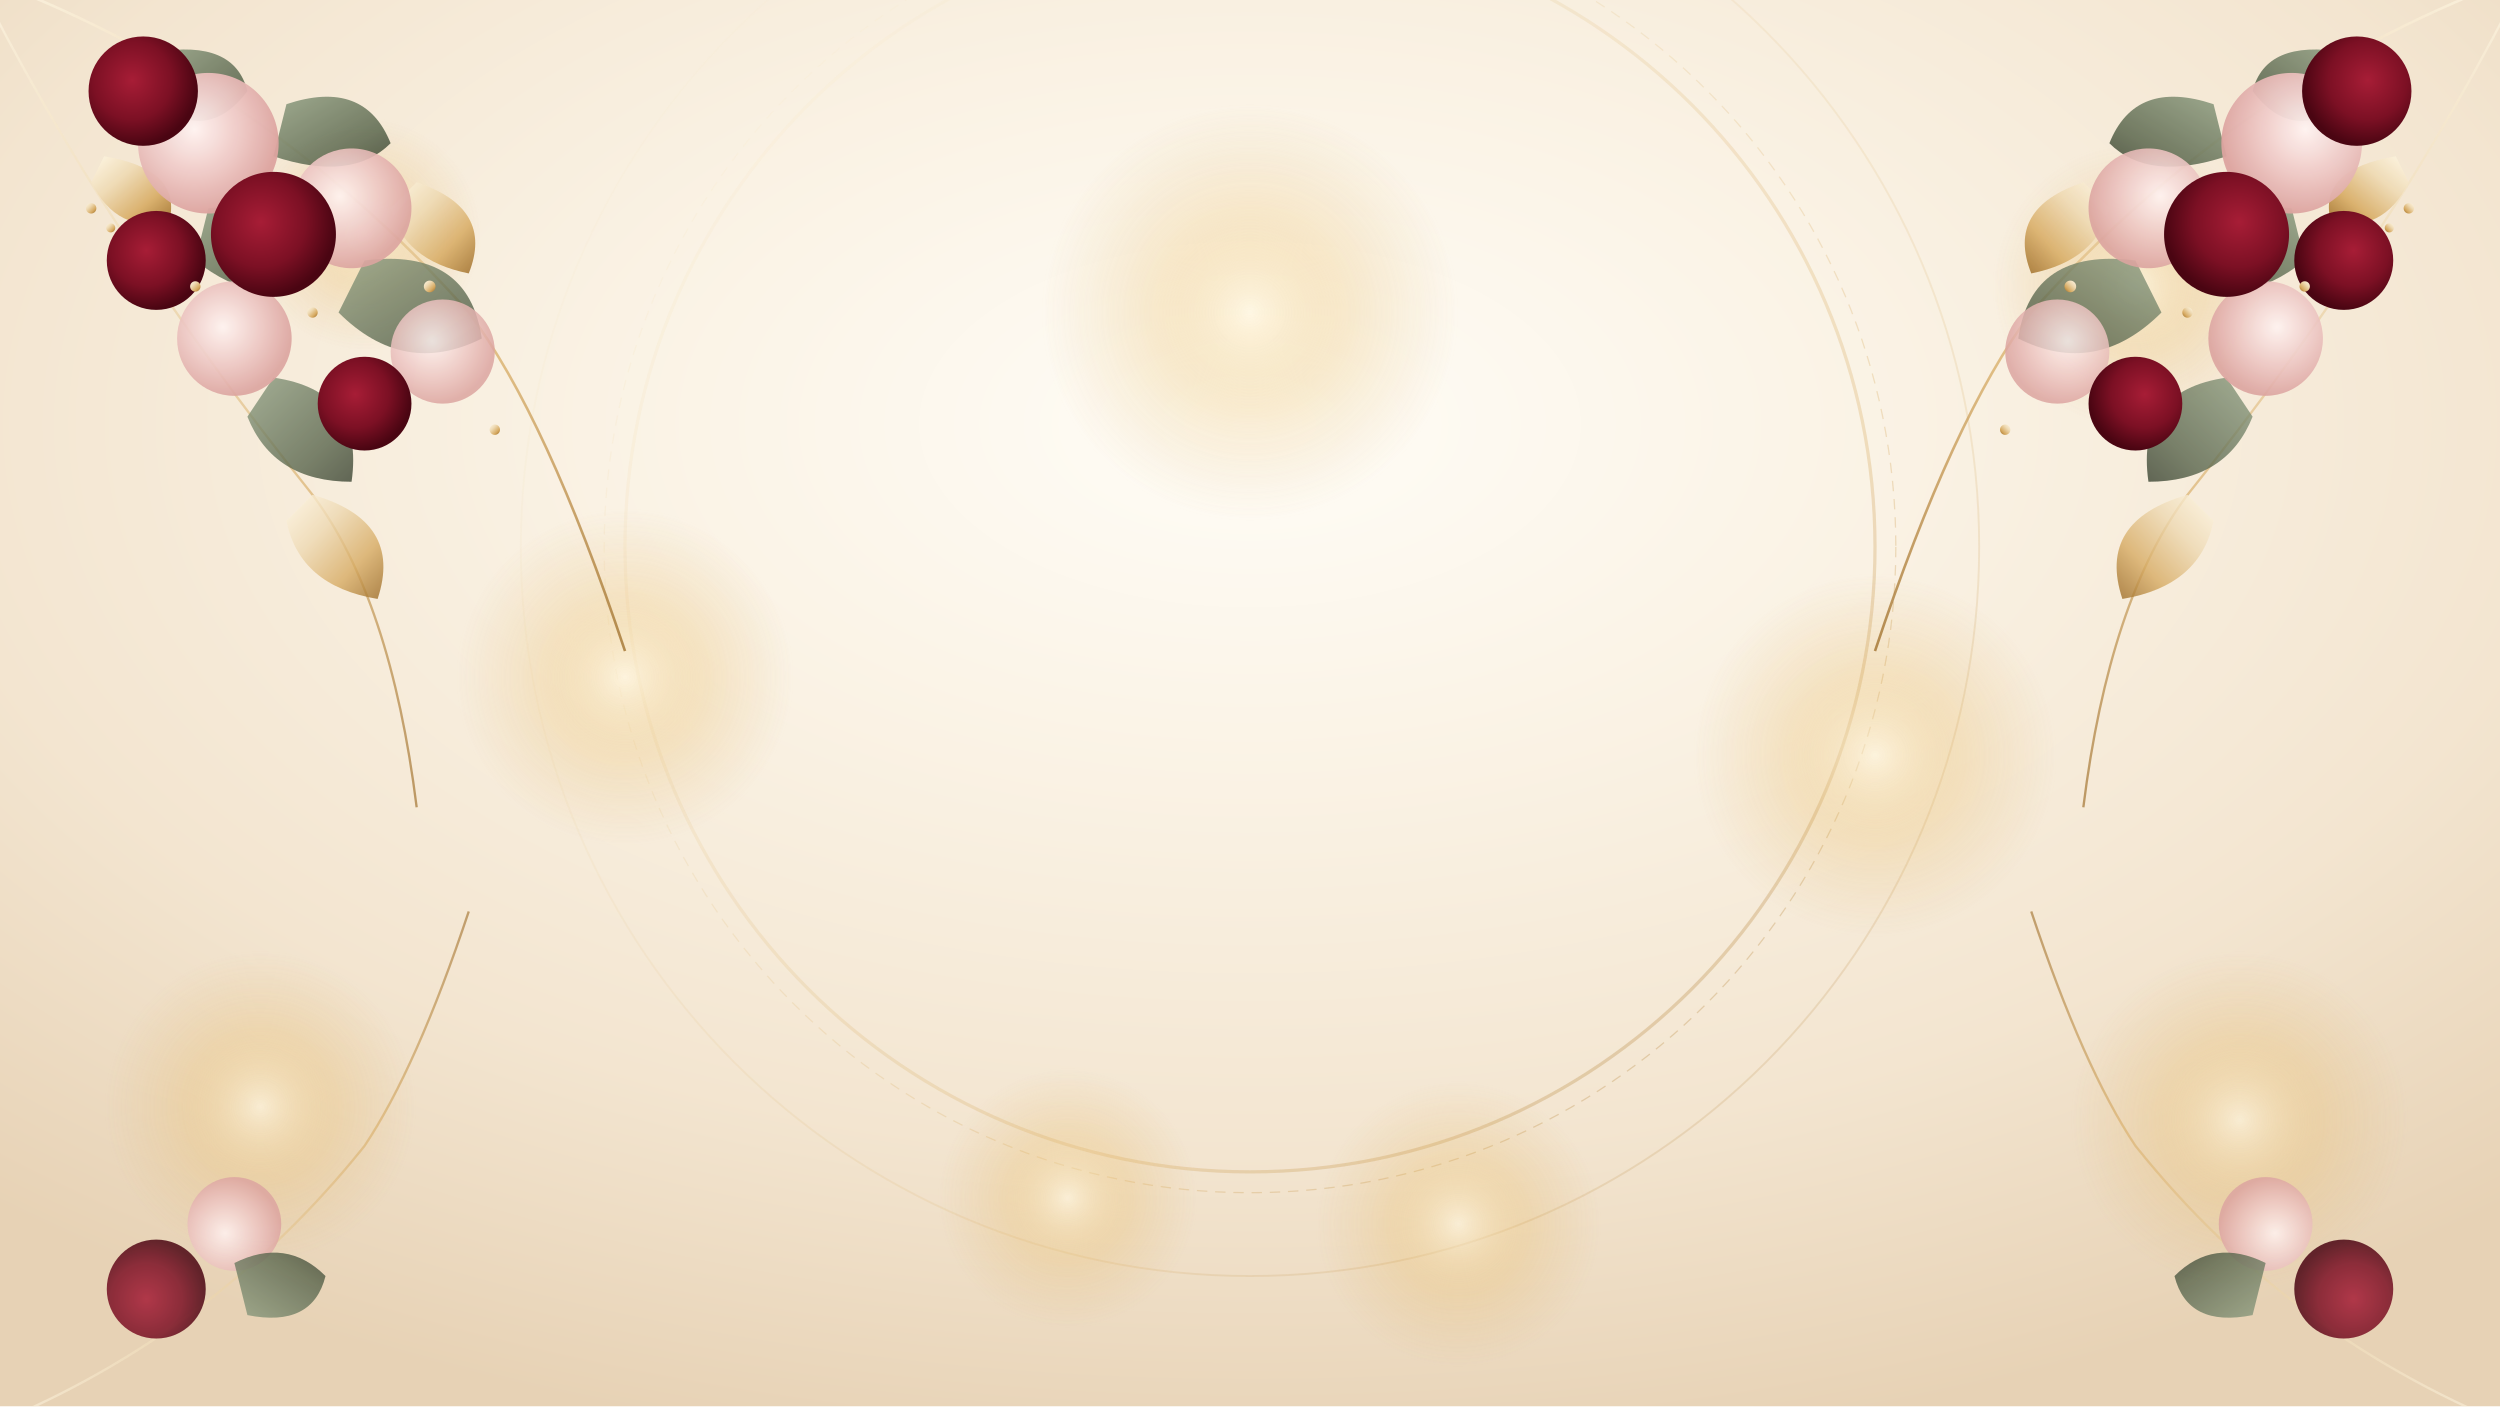
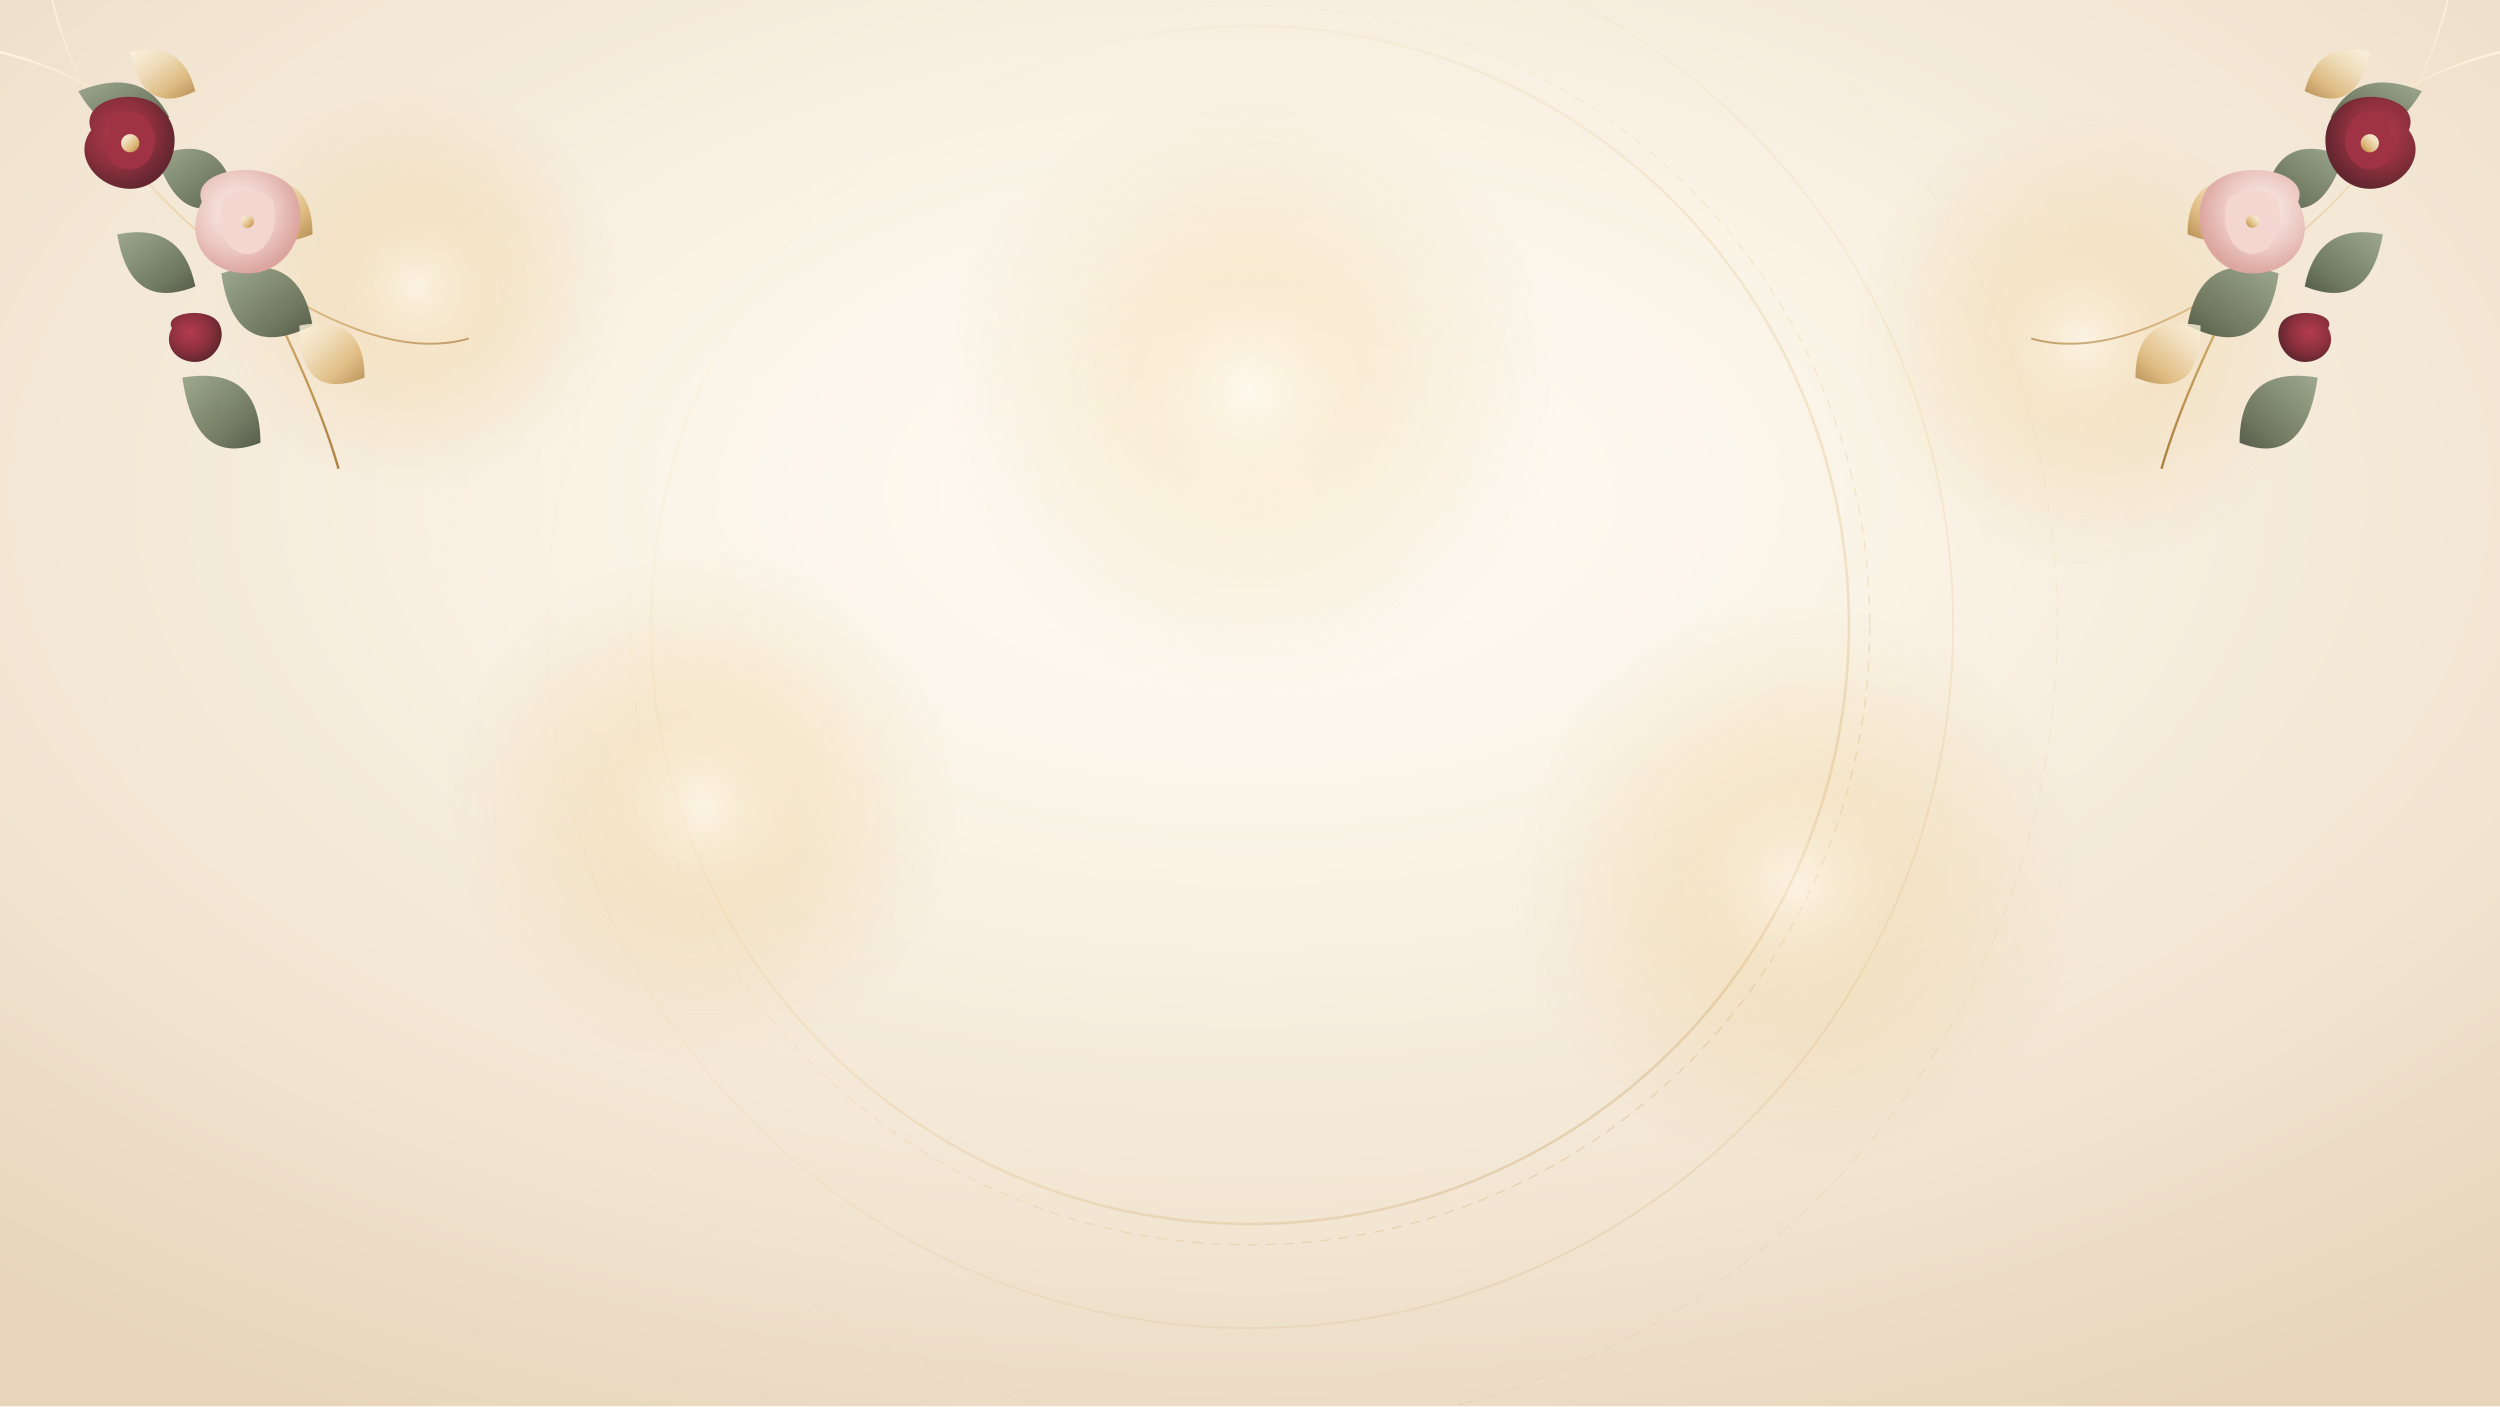
<svg xmlns="http://www.w3.org/2000/svg" viewBox="0 0 1920 1080" width="100%" height="100%" preserveAspectRatio="xMidYMid slice">
  <defs>
-     <radialGradient id="silkRadiance" cx="50%" cy="30%" r="75%">
-       <stop offset="0%" stop-color="#FFFDF7" />
-       <stop offset="35%" stop-color="#FAF2E4" />
-       <stop offset="70%" stop-color="#F3E5D0" />
-       <stop offset="100%" stop-color="#E7D2B5" />
+     <radialGradient id="silkRadiance" cx="50%" cy="35%" r="75%">
+       <stop offset="0%" stop-color="#FFFDF8" />
+       <stop offset="35%" stop-color="#FAF3E6" />
+       <stop offset="70%" stop-color="#F2E5D2" />
+       <stop offset="100%" stop-color="#E8D5BC" />
    </radialGradient>
    <radialGradient id="bgRoseBurgundy" cx="40%" cy="40%" r="60%">
      <stop offset="0%" stop-color="#A71D36" />
      <stop offset="60%" stop-color="#7C1024" />
      <stop offset="100%" stop-color="#4A0512" />
    </radialGradient>
    <radialGradient id="bgPetalBlush" cx="40%" cy="40%" r="60%">
-       <stop offset="0%" stop-color="#FFF3F1" />
+       <stop offset="0%" stop-color="#FFF5F3" />
      <stop offset="65%" stop-color="#EAC0BD" />
-       <stop offset="100%" stop-color="#DCA4A0" />
+       <stop offset="100%" stop-color="#D89A96" />
    </radialGradient>
    <linearGradient id="bgLeafSage" x1="0%" y1="0%" x2="100%" y2="100%">
      <stop offset="0%" stop-color="#8E9E82" />
      <stop offset="70%" stop-color="#59654C" />
-       <stop offset="100%" stop-color="#3B4432" />
+       <stop offset="100%" stop-color="#384230" />
    </linearGradient>
    <linearGradient id="bgGoldFoil" x1="0%" y1="0%" x2="100%" y2="100%">
      <stop offset="0%" stop-color="#FFF8E7" />
      <stop offset="35%" stop-color="#EED9B2" />
      <stop offset="70%" stop-color="#D7AB63" />
      <stop offset="100%" stop-color="#9C6B25" />
    </linearGradient>
-     <radialGradient id="bokehGlow" cx="50%" cy="50%" r="50%">
-       <stop offset="0%" stop-color="#FFF5DB" stop-opacity="0.85" />
-       <stop offset="50%" stop-color="#E5B458" stop-opacity="0.3" />
+     <radialGradient id="ambientGlow" cx="50%" cy="50%" r="50%">
+       <stop offset="0%" stop-color="#FFF7E6" stop-opacity="0.8" />
+       <stop offset="50%" stop-color="#E5B458" stop-opacity="0.25" />
      <stop offset="100%" stop-color="#D7AB63" stop-opacity="0" />
    </radialGradient>
-     <filter id="softBlur" x="-20%" y="-20%" width="140%" height="140%">
-       <feGaussianBlur stdDeviation="3" />
-     </filter>
  </defs>
  <rect width="1920" height="1080" fill="url(#silkRadiance)" />
-   <g opacity="0.32" transform="translate(960, 420)">
-     <circle cx="0" cy="0" r="480" fill="none" stroke="url(#bgGoldFoil)" stroke-width="2.5" />
-     <circle cx="0" cy="0" r="496" fill="none" stroke="url(#bgGoldFoil)" stroke-width="1" stroke-dasharray="8,6" />
-     <circle cx="0" cy="0" r="560" fill="none" stroke="url(#bgGoldFoil)" stroke-width="1.5" opacity="0.6" />
+   <g opacity="0.25" transform="translate(960, 480)">
+     <circle cx="0" cy="0" r="460" fill="none" stroke="url(#bgGoldFoil)" stroke-width="2" />
+     <circle cx="0" cy="0" r="476" fill="none" stroke="url(#bgGoldFoil)" stroke-width="1" stroke-dasharray="8,6" />
+     <circle cx="0" cy="0" r="540" fill="none" stroke="url(#bgGoldFoil)" stroke-width="1.5" opacity="0.6" />
+     <circle cx="0" cy="0" r="620" fill="none" stroke="url(#bgGoldFoil)" stroke-width="1" stroke-dasharray="12,8" opacity="0.4" />
  </g>
-   <g opacity="0.75">
-     <circle cx="280" cy="180" r="90" fill="url(#bokehGlow)" />
-     <circle cx="1640" cy="220" r="110" fill="url(#bokehGlow)" />
-     <circle cx="480" cy="520" r="130" fill="url(#bokehGlow)" />
-     <circle cx="1440" cy="580" r="140" fill="url(#bokehGlow)" />
-     <circle cx="960" cy="240" r="160" fill="url(#bokehGlow)" />
-     <circle cx="200" cy="850" r="120" fill="url(#bokehGlow)" />
-     <circle cx="1720" cy="860" r="130" fill="url(#bokehGlow)" />
-     <circle cx="820" cy="920" r="100" fill="url(#bokehGlow)" />
-     <circle cx="1120" cy="940" r="110" fill="url(#bokehGlow)" />
+   <g opacity="0.6">
+     <circle cx="320" cy="220" r="160" fill="url(#ambientGlow)" />
+     <circle cx="1600" cy="260" r="180" fill="url(#ambientGlow)" />
+     <circle cx="540" cy="620" r="200" fill="url(#ambientGlow)" />
+     <circle cx="1380" cy="680" r="220" fill="url(#ambientGlow)" />
+     <circle cx="960" cy="300" r="240" fill="url(#ambientGlow)" />
  </g>
-   <g transform="translate(0, 0)">
-     <path d="M -20 -20 Q 200 60, 360 240 Q 420 320, 480 500" fill="none" stroke="url(#bgGoldFoil)" stroke-width="2" opacity="0.75" />
-     <path d="M -20 -20 Q 80 180, 240 380 Q 300 460, 320 620" fill="none" stroke="url(#bgGoldFoil)" stroke-width="1.8" opacity="0.65" />
-     <path d="M 120 40 Q 180 30, 190 70 Q 160 110, 120 80 Z" fill="url(#bgLeafSage)" opacity="0.85" />
-     <path d="M 220 80 Q 280 60, 300 110 Q 270 140, 210 120 Z" fill="url(#bgLeafSage)" opacity="0.85" />
-     <path d="M 160 160 Q 230 150, 240 210 Q 200 240, 150 200 Z" fill="url(#bgLeafSage)" opacity="0.85" />
-     <path d="M 280 200 Q 360 190, 370 260 Q 310 290, 260 240 Z" fill="url(#bgLeafSage)" opacity="0.8" />
-     <path d="M 210 290 Q 280 300, 270 370 Q 210 370, 190 320 Z" fill="url(#bgLeafSage)" opacity="0.8" />
-     <path d="M 80 120 Q 140 130, 130 170 Q 90 180, 70 140 Z" fill="url(#bgGoldFoil)" opacity="0.9" />
-     <path d="M 320 140 Q 380 160, 360 210 Q 310 200, 300 160 Z" fill="url(#bgGoldFoil)" opacity="0.85" />
-     <path d="M 240 380 Q 310 400, 290 460 Q 230 450, 220 400 Z" fill="url(#bgGoldFoil)" opacity="0.8" />
-     <circle cx="160" cy="110" r="54" fill="url(#bgPetalBlush)" opacity="0.95" />
-     <circle cx="270" cy="160" r="46" fill="url(#bgPetalBlush)" opacity="0.9" />
-     <circle cx="180" cy="260" r="44" fill="url(#bgPetalBlush)" opacity="0.9" />
-     <circle cx="340" cy="270" r="40" fill="url(#bgPetalBlush)" opacity="0.85" />
-     <circle cx="110" cy="70" r="42" fill="url(#bgRoseBurgundy)" />
-     <circle cx="210" cy="180" r="48" fill="url(#bgRoseBurgundy)" />
-     <circle cx="120" cy="200" r="38" fill="url(#bgRoseBurgundy)" />
-     <circle cx="280" cy="310" r="36" fill="url(#bgRoseBurgundy)" />
-     <circle cx="70" cy="160" r="4" fill="url(#bgGoldFoil)" />
-     <circle cx="85" cy="175" r="3.5" fill="url(#bgGoldFoil)" />
-     <circle cx="150" cy="220" r="4" fill="url(#bgGoldFoil)" />
-     <circle cx="240" cy="240" r="4" fill="url(#bgGoldFoil)" />
-     <circle cx="330" cy="220" r="4.5" fill="url(#bgGoldFoil)" />
-     <circle cx="380" cy="330" r="4" fill="url(#bgGoldFoil)" />
+   <g transform="translate(0, 0)" opacity="0.85">
+     <path d="M 0 40 Q 120 70, 180 180 T 260 360" fill="none" stroke="url(#bgGoldFoil)" stroke-width="1.8" />
+     <path d="M 40 0 Q 70 120, 180 200 T 360 260" fill="none" stroke="url(#bgGoldFoil)" stroke-width="1.5" opacity="0.7" />
+     <path d="M 60 70 Q 110 50, 130 90 Q 90 120, 60 70 Z" fill="url(#bgLeafSage)" />
+     <path d="M 120 120 Q 170 100, 180 150 Q 140 180, 120 120 Z" fill="url(#bgLeafSage)" />
+     <path d="M 90 180 Q 140 170, 150 220 Q 100 240, 90 180 Z" fill="url(#bgLeafSage)" />
+     <path d="M 170 210 Q 230 190, 240 250 Q 180 280, 170 210 Z" fill="url(#bgLeafSage)" />
+     <path d="M 140 290 Q 200 280, 200 340 Q 150 360, 140 290 Z" fill="url(#bgLeafSage)" />
+     <path d="M 100 40 Q 140 30, 150 70 Q 110 90, 100 40 Z" fill="url(#bgGoldFoil)" opacity="0.85" />
+     <path d="M 190 140 Q 240 130, 240 180 Q 190 200, 190 140 Z" fill="url(#bgGoldFoil)" opacity="0.85" />
+     <path d="M 230 250 Q 280 240, 280 290 Q 230 310, 230 250 Z" fill="url(#bgGoldFoil)" opacity="0.8" />
+     <g transform="translate(100, 110)">
+       <path d="M -30 -10 C -40 -35, 10 -45, 25 -25 C 45 -5, 30 35, 0 35 C -25 35, -45 10, -30 -10 Z" fill="url(#bgRoseBurgundy)" />
+       <path d="M -15 -10 C -25 -25, 10 -30, 15 -15 C 25 0, 15 20, 0 20 C -15 20, -25 5, -15 -10 Z" fill="#91142C" />
+       <circle cx="0" cy="0" r="7" fill="url(#bgGoldFoil)" />
+     </g>
+     <g transform="translate(190, 170)">
+       <path d="M -35 -15 C -45 -40, 15 -50, 35 -25 C 50 0, 35 40, 0 40 C -30 40, -50 15, -35 -15 Z" fill="url(#bgPetalBlush)" />
+       <path d="M -20 -10 C -25 -25, 10 -30, 20 -15 C 25 5, 15 25, 0 25 C -15 25, -25 5, -20 -10 Z" fill="#F4D3D0" />
+       <circle cx="0" cy="0" r="5" fill="url(#bgGoldFoil)" />
+     </g>
+     <g transform="translate(150, 260)">
+       <path d="M -18 -8 C -25 -20, 10 -25, 18 -12 C 25 0, 15 18, 0 18 C -15 18, -25 5, -18 -8 Z" fill="url(#bgRoseBurgundy)" />
+     </g>
  </g>
-   <g transform="translate(1920, 0) scale(-1, 1)">
-     <path d="M -20 -20 Q 200 60, 360 240 Q 420 320, 480 500" fill="none" stroke="url(#bgGoldFoil)" stroke-width="2" opacity="0.75" />
-     <path d="M -20 -20 Q 80 180, 240 380 Q 300 460, 320 620" fill="none" stroke="url(#bgGoldFoil)" stroke-width="1.8" opacity="0.65" />
-     <path d="M 120 40 Q 180 30, 190 70 Q 160 110, 120 80 Z" fill="url(#bgLeafSage)" opacity="0.85" />
-     <path d="M 220 80 Q 280 60, 300 110 Q 270 140, 210 120 Z" fill="url(#bgLeafSage)" opacity="0.85" />
-     <path d="M 160 160 Q 230 150, 240 210 Q 200 240, 150 200 Z" fill="url(#bgLeafSage)" opacity="0.85" />
-     <path d="M 280 200 Q 360 190, 370 260 Q 310 290, 260 240 Z" fill="url(#bgLeafSage)" opacity="0.8" />
-     <path d="M 210 290 Q 280 300, 270 370 Q 210 370, 190 320 Z" fill="url(#bgLeafSage)" opacity="0.8" />
-     <path d="M 80 120 Q 140 130, 130 170 Q 90 180, 70 140 Z" fill="url(#bgGoldFoil)" opacity="0.9" />
-     <path d="M 320 140 Q 380 160, 360 210 Q 310 200, 300 160 Z" fill="url(#bgGoldFoil)" opacity="0.85" />
-     <path d="M 240 380 Q 310 400, 290 460 Q 230 450, 220 400 Z" fill="url(#bgGoldFoil)" opacity="0.8" />
-     <circle cx="160" cy="110" r="54" fill="url(#bgPetalBlush)" opacity="0.95" />
-     <circle cx="270" cy="160" r="46" fill="url(#bgPetalBlush)" opacity="0.9" />
-     <circle cx="180" cy="260" r="44" fill="url(#bgPetalBlush)" opacity="0.9" />
-     <circle cx="340" cy="270" r="40" fill="url(#bgPetalBlush)" opacity="0.85" />
-     <circle cx="110" cy="70" r="42" fill="url(#bgRoseBurgundy)" />
-     <circle cx="210" cy="180" r="48" fill="url(#bgRoseBurgundy)" />
-     <circle cx="120" cy="200" r="38" fill="url(#bgRoseBurgundy)" />
-     <circle cx="280" cy="310" r="36" fill="url(#bgRoseBurgundy)" />
-     <circle cx="70" cy="160" r="4" fill="url(#bgGoldFoil)" />
-     <circle cx="85" cy="175" r="3.5" fill="url(#bgGoldFoil)" />
-     <circle cx="150" cy="220" r="4" fill="url(#bgGoldFoil)" />
-     <circle cx="240" cy="240" r="4" fill="url(#bgGoldFoil)" />
-     <circle cx="330" cy="220" r="4.5" fill="url(#bgGoldFoil)" />
-     <circle cx="380" cy="330" r="4" fill="url(#bgGoldFoil)" />
-   </g>
-   <g transform="translate(0, 1080) scale(1, -1)">
-     <path d="M -20 -20 Q 160 50, 280 200 Q 320 260, 360 380" fill="none" stroke="url(#bgGoldFoil)" stroke-width="1.8" opacity="0.6" />
-     <circle cx="120" cy="90" r="38" fill="url(#bgRoseBurgundy)" opacity="0.85" />
-     <circle cx="180" cy="140" r="36" fill="url(#bgPetalBlush)" opacity="0.85" />
-     <path d="M 190 70 Q 240 60, 250 100 Q 220 130, 180 110 Z" fill="url(#bgLeafSage)" opacity="0.8" />
-   </g>
-   <g transform="translate(1920, 1080) scale(-1, -1)">
-     <path d="M -20 -20 Q 160 50, 280 200 Q 320 260, 360 380" fill="none" stroke="url(#bgGoldFoil)" stroke-width="1.8" opacity="0.6" />
-     <circle cx="120" cy="90" r="38" fill="url(#bgRoseBurgundy)" opacity="0.85" />
-     <circle cx="180" cy="140" r="36" fill="url(#bgPetalBlush)" opacity="0.85" />
-     <path d="M 190 70 Q 240 60, 250 100 Q 220 130, 180 110 Z" fill="url(#bgLeafSage)" opacity="0.8" />
+   <g transform="translate(1920, 0) scale(-1, 1)" opacity="0.85">
+     <path d="M 0 40 Q 120 70, 180 180 T 260 360" fill="none" stroke="url(#bgGoldFoil)" stroke-width="1.8" />
+     <path d="M 40 0 Q 70 120, 180 200 T 360 260" fill="none" stroke="url(#bgGoldFoil)" stroke-width="1.5" opacity="0.7" />
+     <path d="M 60 70 Q 110 50, 130 90 Q 90 120, 60 70 Z" fill="url(#bgLeafSage)" />
+     <path d="M 120 120 Q 170 100, 180 150 Q 140 180, 120 120 Z" fill="url(#bgLeafSage)" />
+     <path d="M 90 180 Q 140 170, 150 220 Q 100 240, 90 180 Z" fill="url(#bgLeafSage)" />
+     <path d="M 170 210 Q 230 190, 240 250 Q 180 280, 170 210 Z" fill="url(#bgLeafSage)" />
+     <path d="M 140 290 Q 200 280, 200 340 Q 150 360, 140 290 Z" fill="url(#bgLeafSage)" />
+     <path d="M 100 40 Q 140 30, 150 70 Q 110 90, 100 40 Z" fill="url(#bgGoldFoil)" opacity="0.85" />
+     <path d="M 190 140 Q 240 130, 240 180 Q 190 200, 190 140 Z" fill="url(#bgGoldFoil)" opacity="0.85" />
+     <path d="M 230 250 Q 280 240, 280 290 Q 230 310, 230 250 Z" fill="url(#bgGoldFoil)" opacity="0.8" />
+     <g transform="translate(100, 110)">
+       <path d="M -30 -10 C -40 -35, 10 -45, 25 -25 C 45 -5, 30 35, 0 35 C -25 35, -45 10, -30 -10 Z" fill="url(#bgRoseBurgundy)" />
+       <path d="M -15 -10 C -25 -25, 10 -30, 15 -15 C 25 0, 15 20, 0 20 C -15 20, -25 5, -15 -10 Z" fill="#91142C" />
+       <circle cx="0" cy="0" r="7" fill="url(#bgGoldFoil)" />
+     </g>
+     <g transform="translate(190, 170)">
+       <path d="M -35 -15 C -45 -40, 15 -50, 35 -25 C 50 0, 35 40, 0 40 C -30 40, -50 15, -35 -15 Z" fill="url(#bgPetalBlush)" />
+       <path d="M -20 -10 C -25 -25, 10 -30, 20 -15 C 25 5, 15 25, 0 25 C -15 25, -25 5, -20 -10 Z" fill="#F4D3D0" />
+       <circle cx="0" cy="0" r="5" fill="url(#bgGoldFoil)" />
+     </g>
+     <g transform="translate(150, 260)">
+       <path d="M -18 -8 C -25 -20, 10 -25, 18 -12 C 25 0, 15 18, 0 18 C -15 18, -25 5, -18 -8 Z" fill="url(#bgRoseBurgundy)" />
+     </g>
  </g>
</svg>
